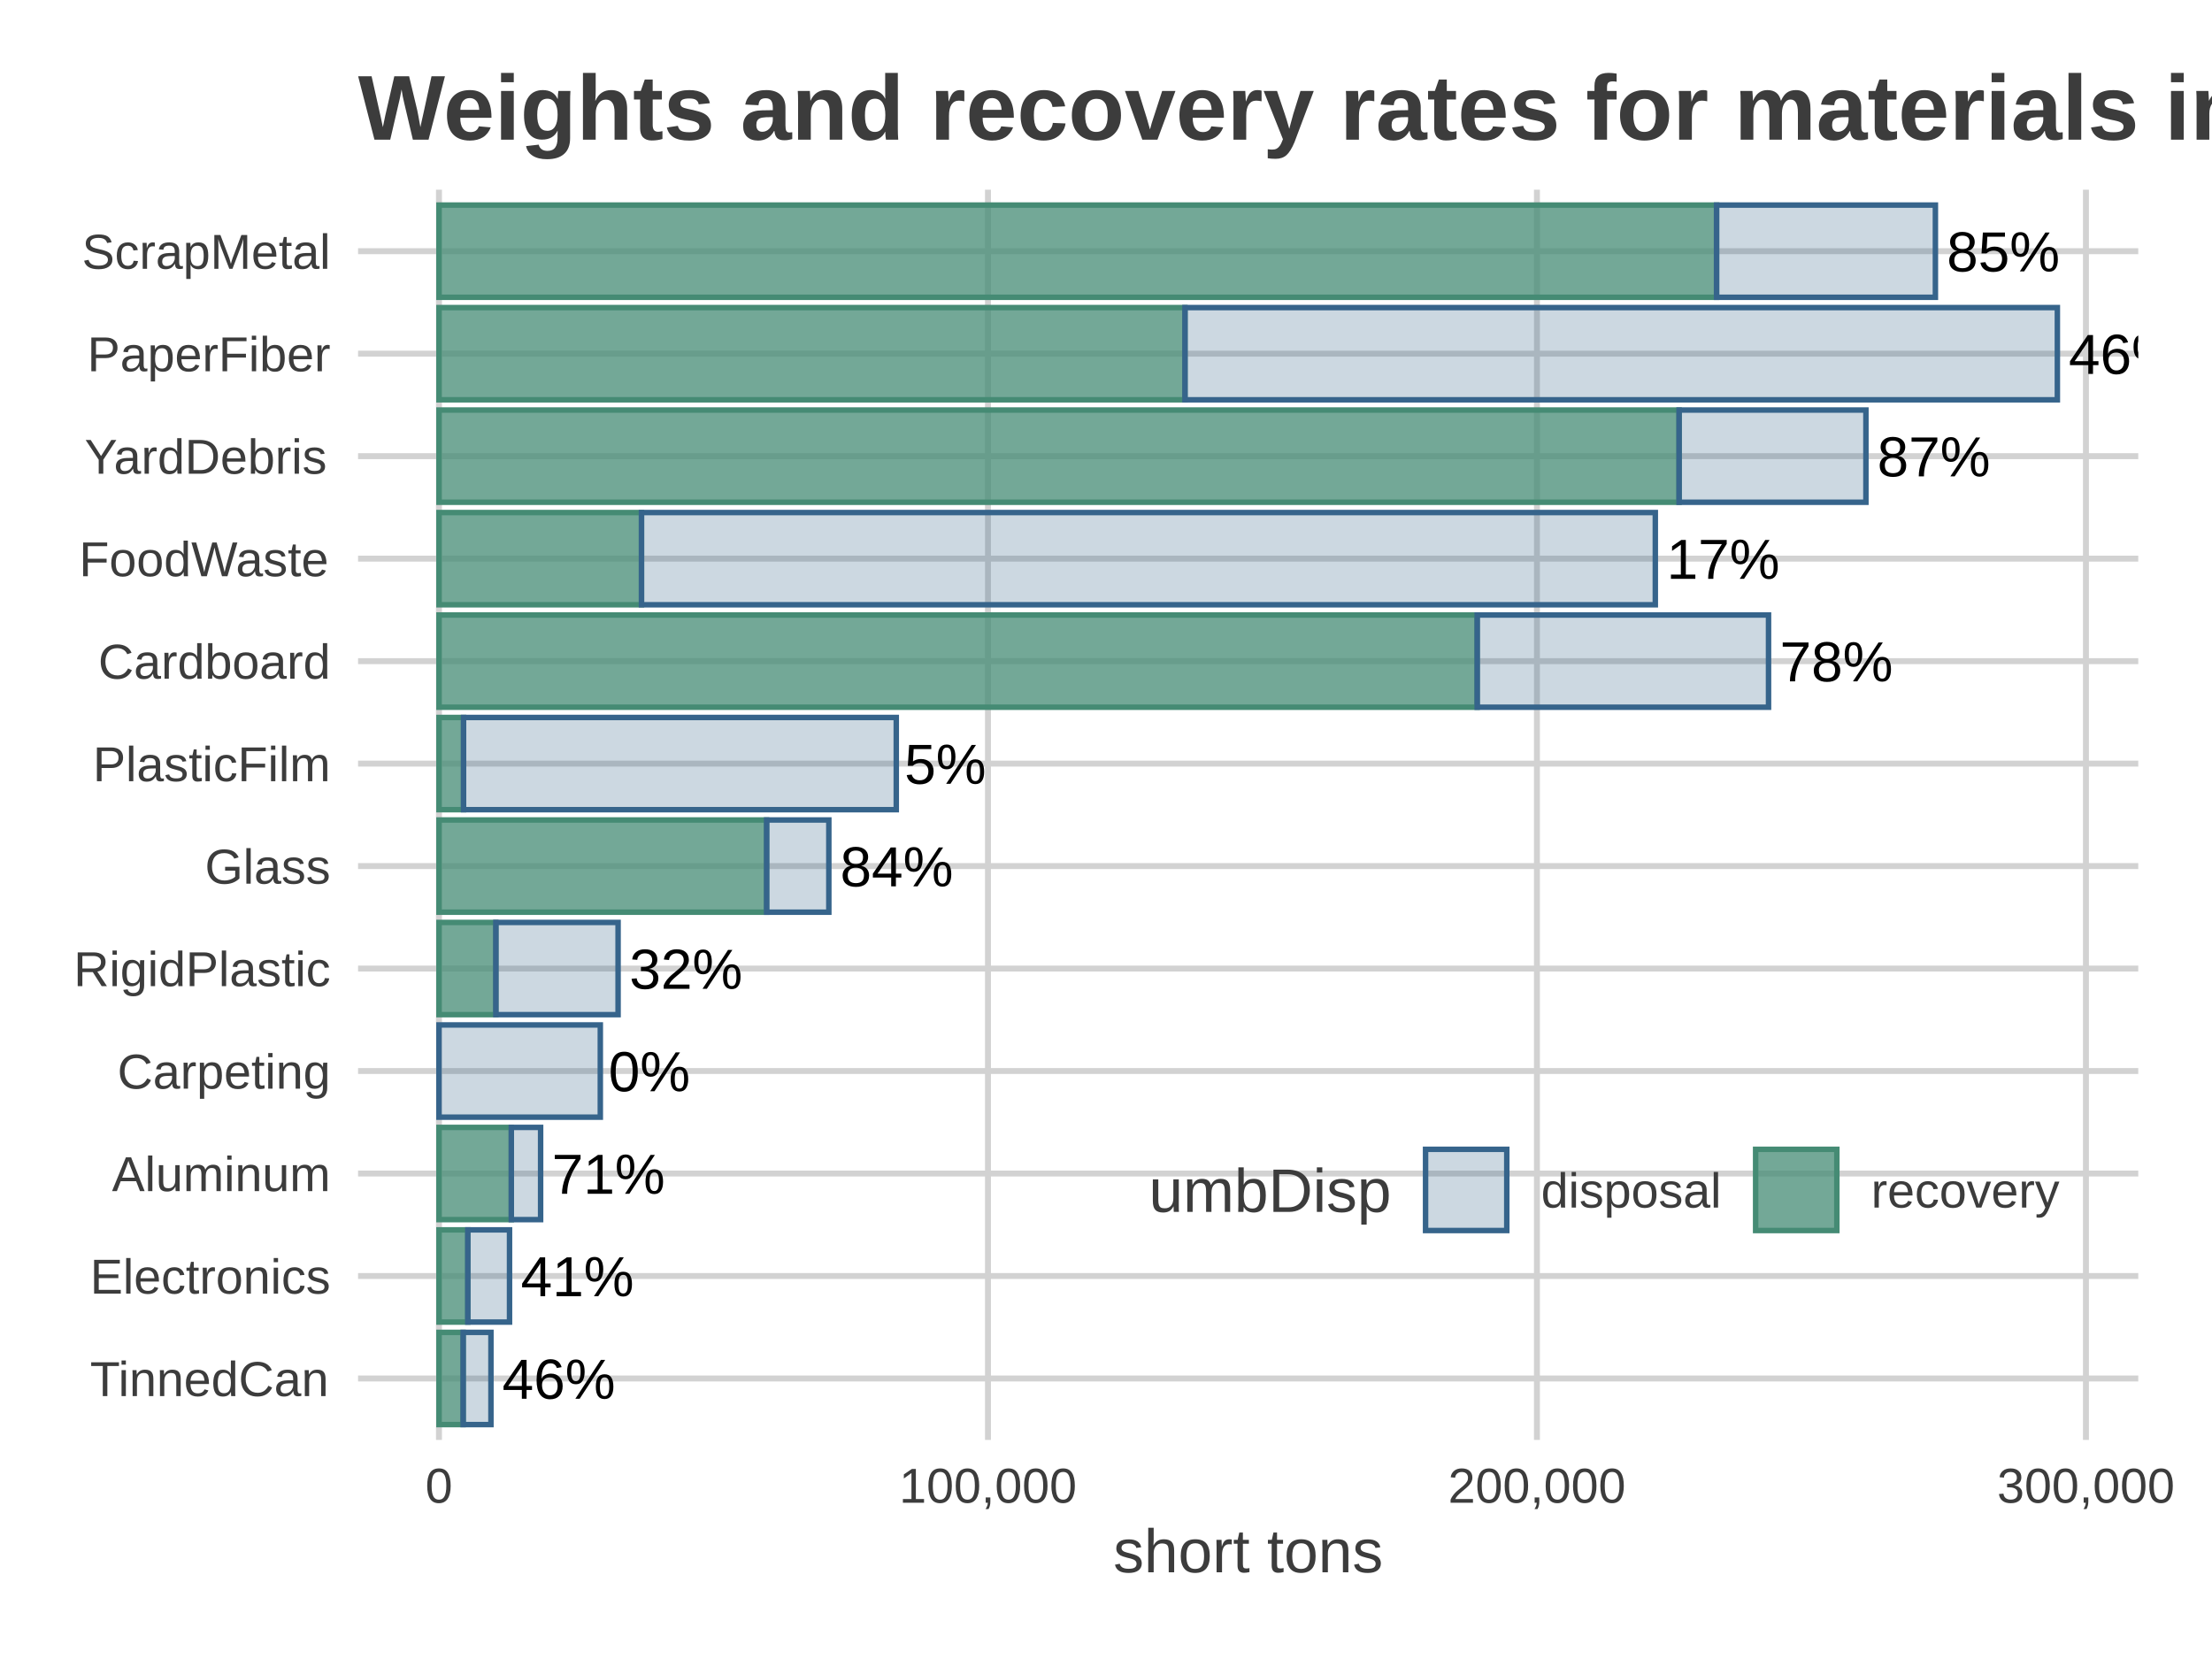
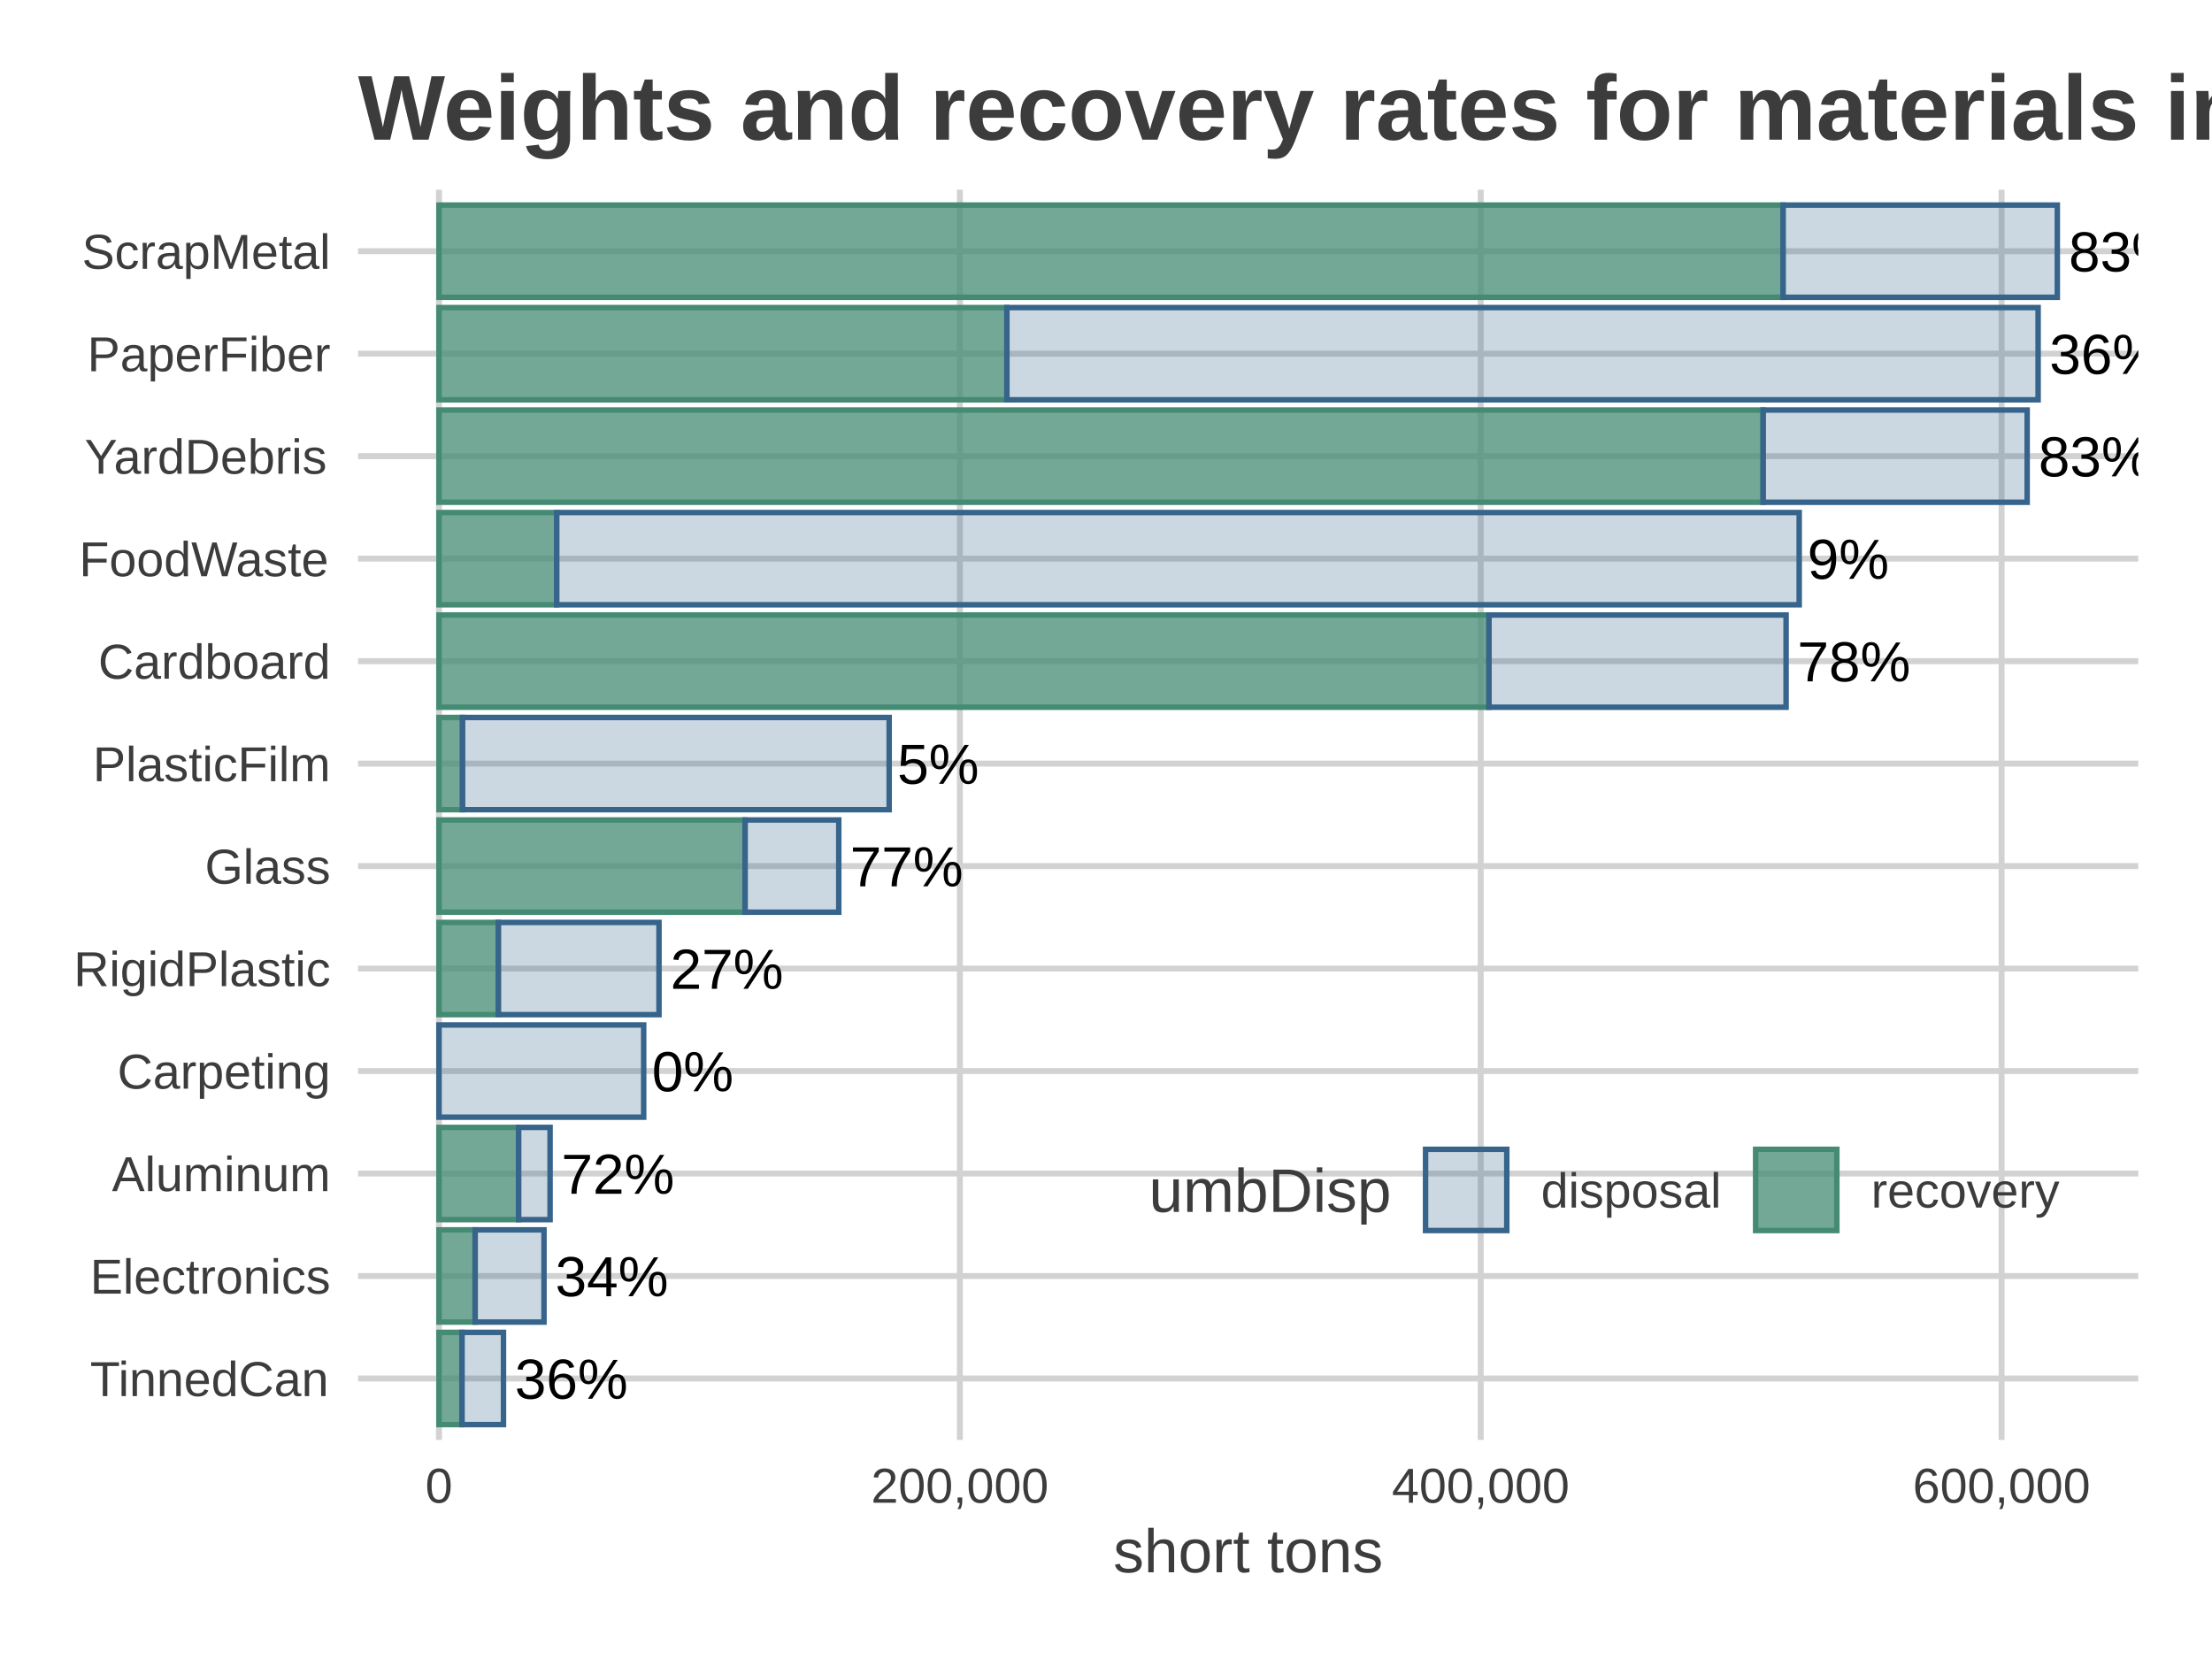
<svg xmlns="http://www.w3.org/2000/svg" viewBox="0 0 432.00 324.00">
  <defs>
    <style type="text/css">
    line, polyline, polygon, path, rect, circle {
      fill: none;
      stroke: #000000;
      stroke-linecap: round;
      stroke-linejoin: round;
      stroke-miterlimit: 10.00;
    }
  </style>
  </defs>
  <rect width="100%" height="100%" style="stroke: none; fill: none;" />
  <rect x="0.00" y="0.00" width="432.00" height="324.00" style="stroke-width: 1.16; stroke: none;" />
  <defs>
    <clipPath id="cpNjkuOTN8NDE3LjYwfDI4MS4yMnwzNy4wNQ==">
      <rect x="69.93" y="37.05" width="347.67" height="244.17" />
    </clipPath>
  </defs>
  <rect x="69.93" y="37.05" width="347.67" height="244.17" style="stroke-width: 1.16; stroke: none;" clip-path="url(#cpNjkuOTN8NDE3LjYwfDI4MS4yMnwzNy4wNQ==)" />
  <polyline points="69.93,269.22 417.60,269.22 " style="stroke-width: 1.16; stroke: #D2D2D2; stroke-linecap: butt;" clip-path="url(#cpNjkuOTN8NDE3LjYwfDI4MS4yMnwzNy4wNQ==)" />
  <polyline points="69.93,249.20 417.60,249.20 " style="stroke-width: 1.16; stroke: #D2D2D2; stroke-linecap: butt;" clip-path="url(#cpNjkuOTN8NDE3LjYwfDI4MS4yMnwzNy4wNQ==)" />
  <polyline points="69.93,229.19 417.60,229.19 " style="stroke-width: 1.16; stroke: #D2D2D2; stroke-linecap: butt;" clip-path="url(#cpNjkuOTN8NDE3LjYwfDI4MS4yMnwzNy4wNQ==)" />
  <polyline points="69.93,209.17 417.60,209.17 " style="stroke-width: 1.16; stroke: #D2D2D2; stroke-linecap: butt;" clip-path="url(#cpNjkuOTN8NDE3LjYwfDI4MS4yMnwzNy4wNQ==)" />
  <polyline points="69.93,189.16 417.60,189.16 " style="stroke-width: 1.16; stroke: #D2D2D2; stroke-linecap: butt;" clip-path="url(#cpNjkuOTN8NDE3LjYwfDI4MS4yMnwzNy4wNQ==)" />
  <polyline points="69.93,169.14 417.60,169.14 " style="stroke-width: 1.16; stroke: #D2D2D2; stroke-linecap: butt;" clip-path="url(#cpNjkuOTN8NDE3LjYwfDI4MS4yMnwzNy4wNQ==)" />
  <polyline points="69.93,149.13 417.60,149.13 " style="stroke-width: 1.16; stroke: #D2D2D2; stroke-linecap: butt;" clip-path="url(#cpNjkuOTN8NDE3LjYwfDI4MS4yMnwzNy4wNQ==)" />
  <polyline points="69.93,129.12 417.60,129.12 " style="stroke-width: 1.16; stroke: #D2D2D2; stroke-linecap: butt;" clip-path="url(#cpNjkuOTN8NDE3LjYwfDI4MS4yMnwzNy4wNQ==)" />
  <polyline points="69.93,109.10 417.60,109.10 " style="stroke-width: 1.16; stroke: #D2D2D2; stroke-linecap: butt;" clip-path="url(#cpNjkuOTN8NDE3LjYwfDI4MS4yMnwzNy4wNQ==)" />
  <polyline points="69.93,89.09 417.60,89.09 " style="stroke-width: 1.16; stroke: #D2D2D2; stroke-linecap: butt;" clip-path="url(#cpNjkuOTN8NDE3LjYwfDI4MS4yMnwzNy4wNQ==)" />
  <polyline points="69.93,69.07 417.60,69.07 " style="stroke-width: 1.16; stroke: #D2D2D2; stroke-linecap: butt;" clip-path="url(#cpNjkuOTN8NDE3LjYwfDI4MS4yMnwzNy4wNQ==)" />
  <polyline points="69.93,49.06 417.60,49.06 " style="stroke-width: 1.16; stroke: #D2D2D2; stroke-linecap: butt;" clip-path="url(#cpNjkuOTN8NDE3LjYwfDI4MS4yMnwzNy4wNQ==)" />
  <polyline points="85.73,281.22 85.73,37.05 " style="stroke-width: 1.16; stroke: #D2D2D2; stroke-linecap: butt;" clip-path="url(#cpNjkuOTN8NDE3LjYwfDI4MS4yMnwzNy4wNQ==)" />
-   <polyline points="192.95,281.22 192.95,37.05 " style="stroke-width: 1.16; stroke: #D2D2D2; stroke-linecap: butt;" clip-path="url(#cpNjkuOTN8NDE3LjYwfDI4MS4yMnwzNy4wNQ==)" />
-   <polyline points="300.16,281.22 300.16,37.05 " style="stroke-width: 1.16; stroke: #D2D2D2; stroke-linecap: butt;" clip-path="url(#cpNjkuOTN8NDE3LjYwfDI4MS4yMnwzNy4wNQ==)" />
-   <polyline points="407.38,281.22 407.38,37.05 " style="stroke-width: 1.16; stroke: #D2D2D2; stroke-linecap: butt;" clip-path="url(#cpNjkuOTN8NDE3LjYwfDI4MS4yMnwzNy4wNQ==)" />
-   <rect x="85.73" y="260.21" width="4.72" height="18.01" style="stroke-width: 1.07; stroke: #458B74; stroke-linecap: square; stroke-linejoin: miter; fill: #458B74; fill-opacity: 0.75;" clip-path="url(#cpNjkuOTN8NDE3LjYwfDI4MS4yMnwzNy4wNQ==)" />
-   <rect x="90.45" y="260.21" width="5.43" height="18.01" style="stroke-width: 1.07; stroke: #36648B; stroke-linecap: square; stroke-linejoin: miter; fill: #36648B; fill-opacity: 0.25;" clip-path="url(#cpNjkuOTN8NDE3LjYwfDI4MS4yMnwzNy4wNQ==)" />
-   <rect x="85.73" y="240.19" width="5.63" height="18.01" style="stroke-width: 1.07; stroke: #458B74; stroke-linecap: square; stroke-linejoin: miter; fill: #458B74; fill-opacity: 0.75;" clip-path="url(#cpNjkuOTN8NDE3LjYwfDI4MS4yMnwzNy4wNQ==)" />
-   <rect x="91.36" y="240.19" width="8.15" height="18.01" style="stroke-width: 1.07; stroke: #36648B; stroke-linecap: square; stroke-linejoin: miter; fill: #36648B; fill-opacity: 0.25;" clip-path="url(#cpNjkuOTN8NDE3LjYwfDI4MS4yMnwzNy4wNQ==)" />
-   <rect x="85.73" y="220.18" width="14.13" height="18.01" style="stroke-width: 1.07; stroke: #458B74; stroke-linecap: square; stroke-linejoin: miter; fill: #458B74; fill-opacity: 0.75;" clip-path="url(#cpNjkuOTN8NDE3LjYwfDI4MS4yMnwzNy4wNQ==)" />
-   <rect x="99.86" y="220.18" width="5.72" height="18.01" style="stroke-width: 1.07; stroke: #36648B; stroke-linecap: square; stroke-linejoin: miter; fill: #36648B; fill-opacity: 0.25;" clip-path="url(#cpNjkuOTN8NDE3LjYwfDI4MS4yMnwzNy4wNQ==)" />
+   <polyline points="187.46,281.22 187.46,37.05 " style="stroke-width: 1.16; stroke: #D2D2D2; stroke-linecap: butt;" clip-path="url(#cpNjkuOTN8NDE3LjYwfDI4MS4yMnwzNy4wNQ==)" />
+   <polyline points="289.18,281.22 289.18,37.05 " style="stroke-width: 1.16; stroke: #D2D2D2; stroke-linecap: butt;" clip-path="url(#cpNjkuOTN8NDE3LjYwfDI4MS4yMnwzNy4wNQ==)" />
+   <polyline points="390.91,281.22 390.91,37.05 " style="stroke-width: 1.16; stroke: #D2D2D2; stroke-linecap: butt;" clip-path="url(#cpNjkuOTN8NDE3LjYwfDI4MS4yMnwzNy4wNQ==)" />
+   <rect x="85.73" y="260.21" width="4.48" height="18.01" style="stroke-width: 1.07; stroke: #458B74; stroke-linecap: square; stroke-linejoin: miter; fill: #458B74; fill-opacity: 0.75;" clip-path="url(#cpNjkuOTN8NDE3LjYwfDI4MS4yMnwzNy4wNQ==)" />
+   <rect x="90.22" y="260.21" width="8.11" height="18.01" style="stroke-width: 1.07; stroke: #36648B; stroke-linecap: square; stroke-linejoin: miter; fill: #36648B; fill-opacity: 0.25;" clip-path="url(#cpNjkuOTN8NDE3LjYwfDI4MS4yMnwzNy4wNQ==)" />
+   <rect x="85.73" y="240.19" width="7.06" height="18.01" style="stroke-width: 1.07; stroke: #458B74; stroke-linecap: square; stroke-linejoin: miter; fill: #458B74; fill-opacity: 0.75;" clip-path="url(#cpNjkuOTN8NDE3LjYwfDI4MS4yMnwzNy4wNQ==)" />
+   <rect x="92.79" y="240.19" width="13.45" height="18.01" style="stroke-width: 1.07; stroke: #36648B; stroke-linecap: square; stroke-linejoin: miter; fill: #36648B; fill-opacity: 0.25;" clip-path="url(#cpNjkuOTN8NDE3LjYwfDI4MS4yMnwzNy4wNQ==)" />
+   <rect x="85.73" y="220.18" width="15.54" height="18.01" style="stroke-width: 1.07; stroke: #458B74; stroke-linecap: square; stroke-linejoin: miter; fill: #458B74; fill-opacity: 0.75;" clip-path="url(#cpNjkuOTN8NDE3LjYwfDI4MS4yMnwzNy4wNQ==)" />
+   <rect x="101.28" y="220.18" width="6.15" height="18.01" style="stroke-width: 1.07; stroke: #36648B; stroke-linecap: square; stroke-linejoin: miter; fill: #36648B; fill-opacity: 0.25;" clip-path="url(#cpNjkuOTN8NDE3LjYwfDI4MS4yMnwzNy4wNQ==)" />
  <rect x="85.73" y="200.17" width="0.00" height="18.01" style="stroke-width: 1.07; stroke: #458B74; stroke-linecap: square; stroke-linejoin: miter; fill: #458B74; fill-opacity: 0.75;" clip-path="url(#cpNjkuOTN8NDE3LjYwfDI4MS4yMnwzNy4wNQ==)" />
-   <rect x="85.73" y="200.17" width="31.51" height="18.01" style="stroke-width: 1.07; stroke: #36648B; stroke-linecap: square; stroke-linejoin: miter; fill: #36648B; fill-opacity: 0.25;" clip-path="url(#cpNjkuOTN8NDE3LjYwfDI4MS4yMnwzNy4wNQ==)" />
-   <rect x="85.73" y="180.15" width="11.10" height="18.01" style="stroke-width: 1.07; stroke: #458B74; stroke-linecap: square; stroke-linejoin: miter; fill: #458B74; fill-opacity: 0.75;" clip-path="url(#cpNjkuOTN8NDE3LjYwfDI4MS4yMnwzNy4wNQ==)" />
-   <rect x="96.84" y="180.15" width="23.87" height="18.01" style="stroke-width: 1.07; stroke: #36648B; stroke-linecap: square; stroke-linejoin: miter; fill: #36648B; fill-opacity: 0.25;" clip-path="url(#cpNjkuOTN8NDE3LjYwfDI4MS4yMnwzNy4wNQ==)" />
-   <rect x="85.73" y="160.14" width="63.98" height="18.01" style="stroke-width: 1.07; stroke: #458B74; stroke-linecap: square; stroke-linejoin: miter; fill: #458B74; fill-opacity: 0.75;" clip-path="url(#cpNjkuOTN8NDE3LjYwfDI4MS4yMnwzNy4wNQ==)" />
-   <rect x="149.72" y="160.14" width="12.15" height="18.01" style="stroke-width: 1.07; stroke: #36648B; stroke-linecap: square; stroke-linejoin: miter; fill: #36648B; fill-opacity: 0.25;" clip-path="url(#cpNjkuOTN8NDE3LjYwfDI4MS4yMnwzNy4wNQ==)" />
-   <rect x="85.73" y="140.12" width="4.80" height="18.01" style="stroke-width: 1.07; stroke: #458B74; stroke-linecap: square; stroke-linejoin: miter; fill: #458B74; fill-opacity: 0.75;" clip-path="url(#cpNjkuOTN8NDE3LjYwfDI4MS4yMnwzNy4wNQ==)" />
-   <rect x="90.53" y="140.12" width="84.51" height="18.01" style="stroke-width: 1.07; stroke: #36648B; stroke-linecap: square; stroke-linejoin: miter; fill: #36648B; fill-opacity: 0.25;" clip-path="url(#cpNjkuOTN8NDE3LjYwfDI4MS4yMnwzNy4wNQ==)" />
-   <rect x="85.73" y="120.11" width="202.75" height="18.01" style="stroke-width: 1.07; stroke: #458B74; stroke-linecap: square; stroke-linejoin: miter; fill: #458B74; fill-opacity: 0.75;" clip-path="url(#cpNjkuOTN8NDE3LjYwfDI4MS4yMnwzNy4wNQ==)" />
-   <rect x="288.49" y="120.11" width="56.90" height="18.01" style="stroke-width: 1.07; stroke: #36648B; stroke-linecap: square; stroke-linejoin: miter; fill: #36648B; fill-opacity: 0.25;" clip-path="url(#cpNjkuOTN8NDE3LjYwfDI4MS4yMnwzNy4wNQ==)" />
-   <rect x="85.73" y="100.10" width="39.55" height="18.01" style="stroke-width: 1.07; stroke: #458B74; stroke-linecap: square; stroke-linejoin: miter; fill: #458B74; fill-opacity: 0.75;" clip-path="url(#cpNjkuOTN8NDE3LjYwfDI4MS4yMnwzNy4wNQ==)" />
-   <rect x="125.28" y="100.10" width="198.00" height="18.01" style="stroke-width: 1.07; stroke: #36648B; stroke-linecap: square; stroke-linejoin: miter; fill: #36648B; fill-opacity: 0.25;" clip-path="url(#cpNjkuOTN8NDE3LjYwfDI4MS4yMnwzNy4wNQ==)" />
-   <rect x="85.73" y="80.08" width="242.19" height="18.01" style="stroke-width: 1.07; stroke: #458B74; stroke-linecap: square; stroke-linejoin: miter; fill: #458B74; fill-opacity: 0.75;" clip-path="url(#cpNjkuOTN8NDE3LjYwfDI4MS4yMnwzNy4wNQ==)" />
-   <rect x="327.92" y="80.08" width="36.49" height="18.01" style="stroke-width: 1.07; stroke: #36648B; stroke-linecap: square; stroke-linejoin: miter; fill: #36648B; fill-opacity: 0.25;" clip-path="url(#cpNjkuOTN8NDE3LjYwfDI4MS4yMnwzNy4wNQ==)" />
-   <rect x="85.73" y="60.07" width="145.69" height="18.01" style="stroke-width: 1.07; stroke: #458B74; stroke-linecap: square; stroke-linejoin: miter; fill: #458B74; fill-opacity: 0.75;" clip-path="url(#cpNjkuOTN8NDE3LjYwfDI4MS4yMnwzNy4wNQ==)" />
-   <rect x="231.42" y="60.07" width="170.38" height="18.01" style="stroke-width: 1.07; stroke: #36648B; stroke-linecap: square; stroke-linejoin: miter; fill: #36648B; fill-opacity: 0.25;" clip-path="url(#cpNjkuOTN8NDE3LjYwfDI4MS4yMnwzNy4wNQ==)" />
-   <rect x="85.73" y="40.05" width="249.51" height="18.01" style="stroke-width: 1.07; stroke: #458B74; stroke-linecap: square; stroke-linejoin: miter; fill: #458B74; fill-opacity: 0.75;" clip-path="url(#cpNjkuOTN8NDE3LjYwfDI4MS4yMnwzNy4wNQ==)" />
-   <rect x="335.24" y="40.05" width="42.74" height="18.01" style="stroke-width: 1.07; stroke: #36648B; stroke-linecap: square; stroke-linejoin: miter; fill: #36648B; fill-opacity: 0.25;" clip-path="url(#cpNjkuOTN8NDE3LjYwfDI4MS4yMnwzNy4wNQ==)" />
+   <rect x="85.73" y="200.17" width="39.98" height="18.01" style="stroke-width: 1.07; stroke: #36648B; stroke-linecap: square; stroke-linejoin: miter; fill: #36648B; fill-opacity: 0.25;" clip-path="url(#cpNjkuOTN8NDE3LjYwfDI4MS4yMnwzNy4wNQ==)" />
+   <rect x="85.73" y="180.15" width="11.59" height="18.01" style="stroke-width: 1.07; stroke: #458B74; stroke-linecap: square; stroke-linejoin: miter; fill: #458B74; fill-opacity: 0.75;" clip-path="url(#cpNjkuOTN8NDE3LjYwfDI4MS4yMnwzNy4wNQ==)" />
+   <rect x="97.32" y="180.15" width="31.38" height="18.01" style="stroke-width: 1.07; stroke: #36648B; stroke-linecap: square; stroke-linejoin: miter; fill: #36648B; fill-opacity: 0.25;" clip-path="url(#cpNjkuOTN8NDE3LjYwfDI4MS4yMnwzNy4wNQ==)" />
+   <rect x="85.73" y="160.14" width="59.77" height="18.01" style="stroke-width: 1.07; stroke: #458B74; stroke-linecap: square; stroke-linejoin: miter; fill: #458B74; fill-opacity: 0.75;" clip-path="url(#cpNjkuOTN8NDE3LjYwfDI4MS4yMnwzNy4wNQ==)" />
+   <rect x="145.51" y="160.14" width="18.30" height="18.01" style="stroke-width: 1.07; stroke: #36648B; stroke-linecap: square; stroke-linejoin: miter; fill: #36648B; fill-opacity: 0.25;" clip-path="url(#cpNjkuOTN8NDE3LjYwfDI4MS4yMnwzNy4wNQ==)" />
+   <rect x="85.73" y="140.12" width="4.59" height="18.01" style="stroke-width: 1.07; stroke: #458B74; stroke-linecap: square; stroke-linejoin: miter; fill: #458B74; fill-opacity: 0.75;" clip-path="url(#cpNjkuOTN8NDE3LjYwfDI4MS4yMnwzNy4wNQ==)" />
+   <rect x="90.32" y="140.12" width="83.33" height="18.01" style="stroke-width: 1.07; stroke: #36648B; stroke-linecap: square; stroke-linejoin: miter; fill: #36648B; fill-opacity: 0.25;" clip-path="url(#cpNjkuOTN8NDE3LjYwfDI4MS4yMnwzNy4wNQ==)" />
+   <rect x="85.73" y="120.11" width="205.04" height="18.01" style="stroke-width: 1.07; stroke: #458B74; stroke-linecap: square; stroke-linejoin: miter; fill: #458B74; fill-opacity: 0.75;" clip-path="url(#cpNjkuOTN8NDE3LjYwfDI4MS4yMnwzNy4wNQ==)" />
+   <rect x="290.78" y="120.11" width="58.04" height="18.01" style="stroke-width: 1.07; stroke: #36648B; stroke-linecap: square; stroke-linejoin: miter; fill: #36648B; fill-opacity: 0.25;" clip-path="url(#cpNjkuOTN8NDE3LjYwfDI4MS4yMnwzNy4wNQ==)" />
+   <rect x="85.73" y="100.10" width="22.98" height="18.01" style="stroke-width: 1.07; stroke: #458B74; stroke-linecap: square; stroke-linejoin: miter; fill: #458B74; fill-opacity: 0.75;" clip-path="url(#cpNjkuOTN8NDE3LjYwfDI4MS4yMnwzNy4wNQ==)" />
+   <rect x="108.71" y="100.10" width="242.67" height="18.01" style="stroke-width: 1.07; stroke: #36648B; stroke-linecap: square; stroke-linejoin: miter; fill: #36648B; fill-opacity: 0.25;" clip-path="url(#cpNjkuOTN8NDE3LjYwfDI4MS4yMnwzNy4wNQ==)" />
+   <rect x="85.73" y="80.08" width="258.60" height="18.01" style="stroke-width: 1.07; stroke: #458B74; stroke-linecap: square; stroke-linejoin: miter; fill: #458B74; fill-opacity: 0.75;" clip-path="url(#cpNjkuOTN8NDE3LjYwfDI4MS4yMnwzNy4wNQ==)" />
+   <rect x="344.33" y="80.08" width="51.57" height="18.01" style="stroke-width: 1.07; stroke: #36648B; stroke-linecap: square; stroke-linejoin: miter; fill: #36648B; fill-opacity: 0.25;" clip-path="url(#cpNjkuOTN8NDE3LjYwfDI4MS4yMnwzNy4wNQ==)" />
+   <rect x="85.73" y="60.07" width="110.91" height="18.01" style="stroke-width: 1.07; stroke: #458B74; stroke-linecap: square; stroke-linejoin: miter; fill: #458B74; fill-opacity: 0.75;" clip-path="url(#cpNjkuOTN8NDE3LjYwfDI4MS4yMnwzNy4wNQ==)" />
+   <rect x="196.64" y="60.07" width="201.40" height="18.01" style="stroke-width: 1.07; stroke: #36648B; stroke-linecap: square; stroke-linejoin: miter; fill: #36648B; fill-opacity: 0.25;" clip-path="url(#cpNjkuOTN8NDE3LjYwfDI4MS4yMnwzNy4wNQ==)" />
+   <rect x="85.73" y="40.05" width="262.49" height="18.01" style="stroke-width: 1.07; stroke: #458B74; stroke-linecap: square; stroke-linejoin: miter; fill: #458B74; fill-opacity: 0.75;" clip-path="url(#cpNjkuOTN8NDE3LjYwfDI4MS4yMnwzNy4wNQ==)" />
+   <rect x="348.22" y="40.05" width="53.57" height="18.01" style="stroke-width: 1.07; stroke: #36648B; stroke-linecap: square; stroke-linejoin: miter; fill: #36648B; fill-opacity: 0.25;" clip-path="url(#cpNjkuOTN8NDE3LjYwfDI4MS4yMnwzNy4wNQ==)" />
  <g clip-path="url(#cpNjkuOTN8NDE3LjYwfDI4MS4yMnwzNy4wNQ==)">
-     <text x="107.79" y="233.14" style="font-size: 11.04px; font-family: Arial;" textLength="22.10px" lengthAdjust="spacingAndGlyphs">71%</text>
+     <text x="109.63" y="233.14" style="font-size: 11.04px; font-family: Arial;" textLength="22.10px" lengthAdjust="spacingAndGlyphs">72%</text>
  </g>
  <g clip-path="url(#cpNjkuOTN8NDE3LjYwfDI4MS4yMnwzNy4wNQ==)">
-     <text x="347.60" y="133.07" style="font-size: 11.04px; font-family: Arial;" textLength="22.10px" lengthAdjust="spacingAndGlyphs">78%</text>
+     <text x="351.03" y="133.07" style="font-size: 11.04px; font-family: Arial;" textLength="22.10px" lengthAdjust="spacingAndGlyphs">78%</text>
  </g>
  <g clip-path="url(#cpNjkuOTN8NDE3LjYwfDI4MS4yMnwzNy4wNQ==)">
-     <text x="118.84" y="213.12" style="font-size: 11.04px; font-family: Arial;" textLength="15.96px" lengthAdjust="spacingAndGlyphs">0%</text>
+     <text x="127.31" y="213.12" style="font-size: 11.04px; font-family: Arial;" textLength="15.96px" lengthAdjust="spacingAndGlyphs">0%</text>
  </g>
  <g clip-path="url(#cpNjkuOTN8NDE3LjYwfDI4MS4yMnwzNy4wNQ==)">
-     <text x="101.72" y="253.15" style="font-size: 11.04px; font-family: Arial;" textLength="22.10px" lengthAdjust="spacingAndGlyphs">41%</text>
+     <text x="108.45" y="253.15" style="font-size: 11.04px; font-family: Arial;" textLength="22.10px" lengthAdjust="spacingAndGlyphs">34%</text>
  </g>
  <g clip-path="url(#cpNjkuOTN8NDE3LjYwfDI4MS4yMnwzNy4wNQ==)">
-     <text x="325.49" y="113.05" style="font-size: 11.04px; font-family: Arial;" textLength="22.10px" lengthAdjust="spacingAndGlyphs">17%</text>
+     <text x="352.98" y="113.05" style="font-size: 11.04px; font-family: Arial;" textLength="15.96px" lengthAdjust="spacingAndGlyphs">9%</text>
  </g>
  <g clip-path="url(#cpNjkuOTN8NDE3LjYwfDI4MS4yMnwzNy4wNQ==)">
-     <text x="164.08" y="173.10" style="font-size: 11.04px; font-family: Arial;" textLength="22.10px" lengthAdjust="spacingAndGlyphs">84%</text>
+     <text x="166.02" y="173.10" style="font-size: 11.04px; font-family: Arial;" textLength="22.10px" lengthAdjust="spacingAndGlyphs">77%</text>
  </g>
  <g clip-path="url(#cpNjkuOTN8NDE3LjYwfDI4MS4yMnwzNy4wNQ==)">
-     <text x="404.01" y="73.02" style="font-size: 11.04px; font-family: Arial;" textLength="22.10px" lengthAdjust="spacingAndGlyphs">46%</text>
+     <text x="400.25" y="73.02" style="font-size: 11.04px; font-family: Arial;" textLength="22.10px" lengthAdjust="spacingAndGlyphs">36%</text>
  </g>
  <g clip-path="url(#cpNjkuOTN8NDE3LjYwfDI4MS4yMnwzNy4wNQ==)">
-     <text x="176.64" y="153.08" style="font-size: 11.04px; font-family: Arial;" textLength="15.96px" lengthAdjust="spacingAndGlyphs">5%</text>
+     <text x="175.25" y="153.08" style="font-size: 11.04px; font-family: Arial;" textLength="15.96px" lengthAdjust="spacingAndGlyphs">5%</text>
  </g>
  <g clip-path="url(#cpNjkuOTN8NDE3LjYwfDI4MS4yMnwzNy4wNQ==)">
-     <text x="122.92" y="193.11" style="font-size: 11.04px; font-family: Arial;" textLength="22.10px" lengthAdjust="spacingAndGlyphs">32%</text>
+     <text x="130.91" y="193.11" style="font-size: 11.04px; font-family: Arial;" textLength="22.10px" lengthAdjust="spacingAndGlyphs">27%</text>
  </g>
  <g clip-path="url(#cpNjkuOTN8NDE3LjYwfDI4MS4yMnwzNy4wNQ==)">
-     <text x="380.19" y="53.01" style="font-size: 11.04px; font-family: Arial;" textLength="22.10px" lengthAdjust="spacingAndGlyphs">85%</text>
+     <text x="404.01" y="53.01" style="font-size: 11.04px; font-family: Arial;" textLength="22.10px" lengthAdjust="spacingAndGlyphs">83%</text>
  </g>
  <g clip-path="url(#cpNjkuOTN8NDE3LjYwfDI4MS4yMnwzNy4wNQ==)">
-     <text x="98.09" y="273.17" style="font-size: 11.04px; font-family: Arial;" textLength="22.10px" lengthAdjust="spacingAndGlyphs">46%</text>
+     <text x="100.54" y="273.17" style="font-size: 11.04px; font-family: Arial;" textLength="22.10px" lengthAdjust="spacingAndGlyphs">36%</text>
  </g>
  <g clip-path="url(#cpNjkuOTN8NDE3LjYwfDI4MS4yMnwzNy4wNQ==)">
-     <text x="366.62" y="93.04" style="font-size: 11.04px; font-family: Arial;" textLength="22.10px" lengthAdjust="spacingAndGlyphs">87%</text>
+     <text x="398.11" y="93.04" style="font-size: 11.04px; font-family: Arial;" textLength="22.10px" lengthAdjust="spacingAndGlyphs">83%</text>
  </g>
  <rect x="69.93" y="37.05" width="347.67" height="244.17" style="stroke-width: 1.16; stroke: none;" clip-path="url(#cpNjkuOTN8NDE3LjYwfDI4MS4yMnwzNy4wNQ==)" />
  <defs>
    <clipPath id="cpMC4wMHw0MzIuMDB8MzI0LjAwfDAuMDA=">
      <rect x="0.00" y="0.00" width="432.00" height="324.00" />
    </clipPath>
  </defs>
  <g clip-path="url(#cpMC4wMHw0MzIuMDB8MzI0LjAwfDAuMDA=)">
    <text x="17.59" y="272.65" style="font-size: 9.60px; fill: #3C3C3C; font-family: Arial;" textLength="46.96px" lengthAdjust="spacingAndGlyphs">TinnedCan</text>
  </g>
  <g clip-path="url(#cpMC4wMHw0MzIuMDB8MzI0LjAwfDAuMDA=)">
    <text x="17.60" y="252.64" style="font-size: 9.60px; fill: #3C3C3C; font-family: Arial;" textLength="46.95px" lengthAdjust="spacingAndGlyphs">Electronics</text>
  </g>
  <g clip-path="url(#cpMC4wMHw0MzIuMDB8MzI0LjAwfDAuMDA=)">
    <text x="21.87" y="232.62" style="font-size: 9.60px; fill: #3C3C3C; font-family: Arial;" textLength="42.68px" lengthAdjust="spacingAndGlyphs">Aluminum</text>
  </g>
  <g clip-path="url(#cpMC4wMHw0MzIuMDB8MzI0LjAwfDAuMDA=)">
    <text x="22.93" y="212.61" style="font-size: 9.60px; fill: #3C3C3C; font-family: Arial;" textLength="41.62px" lengthAdjust="spacingAndGlyphs">Carpeting</text>
  </g>
  <g clip-path="url(#cpMC4wMHw0MzIuMDB8MzI0LjAwfDAuMDA=)">
    <text x="14.40" y="192.59" style="font-size: 9.60px; fill: #3C3C3C; font-family: Arial;" textLength="50.15px" lengthAdjust="spacingAndGlyphs">RigidPlastic</text>
  </g>
  <g clip-path="url(#cpMC4wMHw0MzIuMDB8MzI0LjAwfDAuMDA=)">
    <text x="40.01" y="172.58" style="font-size: 9.60px; fill: #3C3C3C; font-family: Arial;" textLength="24.54px" lengthAdjust="spacingAndGlyphs">Glass</text>
  </g>
  <g clip-path="url(#cpMC4wMHw0MzIuMDB8MzI0LjAwfDAuMDA=)">
    <text x="18.15" y="152.57" style="font-size: 9.60px; fill: #3C3C3C; font-family: Arial;" textLength="46.40px" lengthAdjust="spacingAndGlyphs">PlasticFilm</text>
  </g>
  <g clip-path="url(#cpMC4wMHw0MzIuMDB8MzI0LjAwfDAuMDA=)">
    <text x="19.19" y="132.55" style="font-size: 9.60px; fill: #3C3C3C; font-family: Arial;" textLength="45.36px" lengthAdjust="spacingAndGlyphs">Cardboard</text>
  </g>
  <g clip-path="url(#cpMC4wMHw0MzIuMDB8MzI0LjAwfDAuMDA=)">
    <text x="15.46" y="112.54" style="font-size: 9.60px; fill: #3C3C3C; font-family: Arial;" textLength="49.09px" lengthAdjust="spacingAndGlyphs">FoodWaste</text>
  </g>
  <g clip-path="url(#cpMC4wMHw0MzIuMDB8MzI0LjAwfDAuMDA=)">
    <text x="16.53" y="92.52" style="font-size: 9.60px; fill: #3C3C3C; font-family: Arial;" textLength="48.02px" lengthAdjust="spacingAndGlyphs">YardDebris</text>
  </g>
  <g clip-path="url(#cpMC4wMHw0MzIuMDB8MzI0LjAwfDAuMDA=)">
    <text x="17.06" y="72.51" style="font-size: 9.60px; fill: #3C3C3C; font-family: Arial;" textLength="47.49px" lengthAdjust="spacingAndGlyphs">PaperFiber</text>
  </g>
  <g clip-path="url(#cpMC4wMHw0MzIuMDB8MzI0LjAwfDAuMDA=)">
    <text x="16.00" y="52.49" style="font-size: 9.60px; fill: #3C3C3C; font-family: Arial;" textLength="48.55px" lengthAdjust="spacingAndGlyphs">ScrapMetal</text>
  </g>
  <g clip-path="url(#cpMC4wMHw0MzIuMDB8MzI0LjAwfDAuMDA=)">
    <text x="83.06" y="293.48" style="font-size: 9.60px; fill: #3C3C3C; font-family: Arial;" textLength="5.34px" lengthAdjust="spacingAndGlyphs">0</text>
  </g>
  <g clip-path="url(#cpMC4wMHw0MzIuMDB8MzI0LjAwfDAuMDA=)">
-     <text x="175.60" y="293.48" style="font-size: 9.60px; fill: #3C3C3C; font-family: Arial;" textLength="34.70px" lengthAdjust="spacingAndGlyphs">100,000</text>
+     <text x="170.11" y="293.48" style="font-size: 9.60px; fill: #3C3C3C; font-family: Arial;" textLength="34.70px" lengthAdjust="spacingAndGlyphs">200,000</text>
  </g>
  <g clip-path="url(#cpMC4wMHw0MzIuMDB8MzI0LjAwfDAuMDA=)">
-     <text x="282.81" y="293.48" style="font-size: 9.60px; fill: #3C3C3C; font-family: Arial;" textLength="34.70px" lengthAdjust="spacingAndGlyphs">200,000</text>
+     <text x="271.83" y="293.48" style="font-size: 9.60px; fill: #3C3C3C; font-family: Arial;" textLength="34.70px" lengthAdjust="spacingAndGlyphs">400,000</text>
  </g>
  <g clip-path="url(#cpMC4wMHw0MzIuMDB8MzI0LjAwfDAuMDA=)">
-     <text x="390.03" y="293.48" style="font-size: 9.60px; fill: #3C3C3C; font-family: Arial;" textLength="34.70px" lengthAdjust="spacingAndGlyphs">300,000</text>
+     <text x="373.56" y="293.48" style="font-size: 9.60px; fill: #3C3C3C; font-family: Arial;" textLength="34.70px" lengthAdjust="spacingAndGlyphs">600,000</text>
  </g>
  <g clip-path="url(#cpMC4wMHw0MzIuMDB8MzI0LjAwfDAuMDA=)">
    <text x="217.42" y="307.07" style="font-size: 12.00px; fill: #3C3C3C; font-family: Arial;" textLength="52.69px" lengthAdjust="spacingAndGlyphs">short tons</text>
  </g>
  <rect x="218.40" y="217.77" width="189.81" height="29.24" style="stroke-width: 1.16; stroke: none;" clip-path="url(#cpMC4wMHw0MzIuMDB8MzI0LjAwfDAuMDA=)" />
  <g clip-path="url(#cpMC4wMHw0MzIuMDB8MzI0LjAwfDAuMDA=)">
    <text x="224.37" y="236.68" style="font-size: 12.00px; fill: #3C3C3C; font-family: Arial;" textLength="47.35px" lengthAdjust="spacingAndGlyphs">umbDisp</text>
  </g>
  <rect x="277.70" y="223.75" width="17.28" height="17.28" style="stroke-width: 1.16; stroke: none;" clip-path="url(#cpMC4wMHw0MzIuMDB8MzI0LjAwfDAuMDA=)" />
  <rect x="278.41" y="224.46" width="15.86" height="15.86" style="stroke-width: 1.07; stroke: #36648B; stroke-linecap: square; stroke-linejoin: miter; fill: #36648B; fill-opacity: 0.25;" clip-path="url(#cpMC4wMHw0MzIuMDB8MzI0LjAwfDAuMDA=)" />
  <rect x="342.16" y="223.75" width="17.28" height="17.28" style="stroke-width: 1.16; stroke: none;" clip-path="url(#cpMC4wMHw0MzIuMDB8MzI0LjAwfDAuMDA=)" />
  <rect x="342.87" y="224.46" width="15.86" height="15.86" style="stroke-width: 1.07; stroke: #458B74; stroke-linecap: square; stroke-linejoin: miter; fill: #458B74; fill-opacity: 0.75;" clip-path="url(#cpMC4wMHw0MzIuMDB8MzI0LjAwfDAuMDA=)" />
  <g clip-path="url(#cpMC4wMHw0MzIuMDB8MzI0LjAwfDAuMDA=)">
    <text x="300.96" y="235.83" style="font-size: 9.60px; fill: #3C3C3C; font-family: Arial;" textLength="35.22px" lengthAdjust="spacingAndGlyphs">disposal</text>
  </g>
  <g clip-path="url(#cpMC4wMHw0MzIuMDB8MzI0LjAwfDAuMDA=)">
    <text x="365.41" y="235.83" style="font-size: 9.60px; fill: #3C3C3C; font-family: Arial;" textLength="36.81px" lengthAdjust="spacingAndGlyphs">recovery</text>
  </g>
  <g clip-path="url(#cpMC4wMHw0MzIuMDB8MzI0LjAwfDAuMDA=)">
    <text x="69.93" y="27.28" style="font-size: 18.00px; font-weight: bold; fill: #3C3C3C; font-family: Arial;" textLength="520.20px" lengthAdjust="spacingAndGlyphs">Weights and recovery rates for materials in the waste stream</text>
  </g>
</svg>
